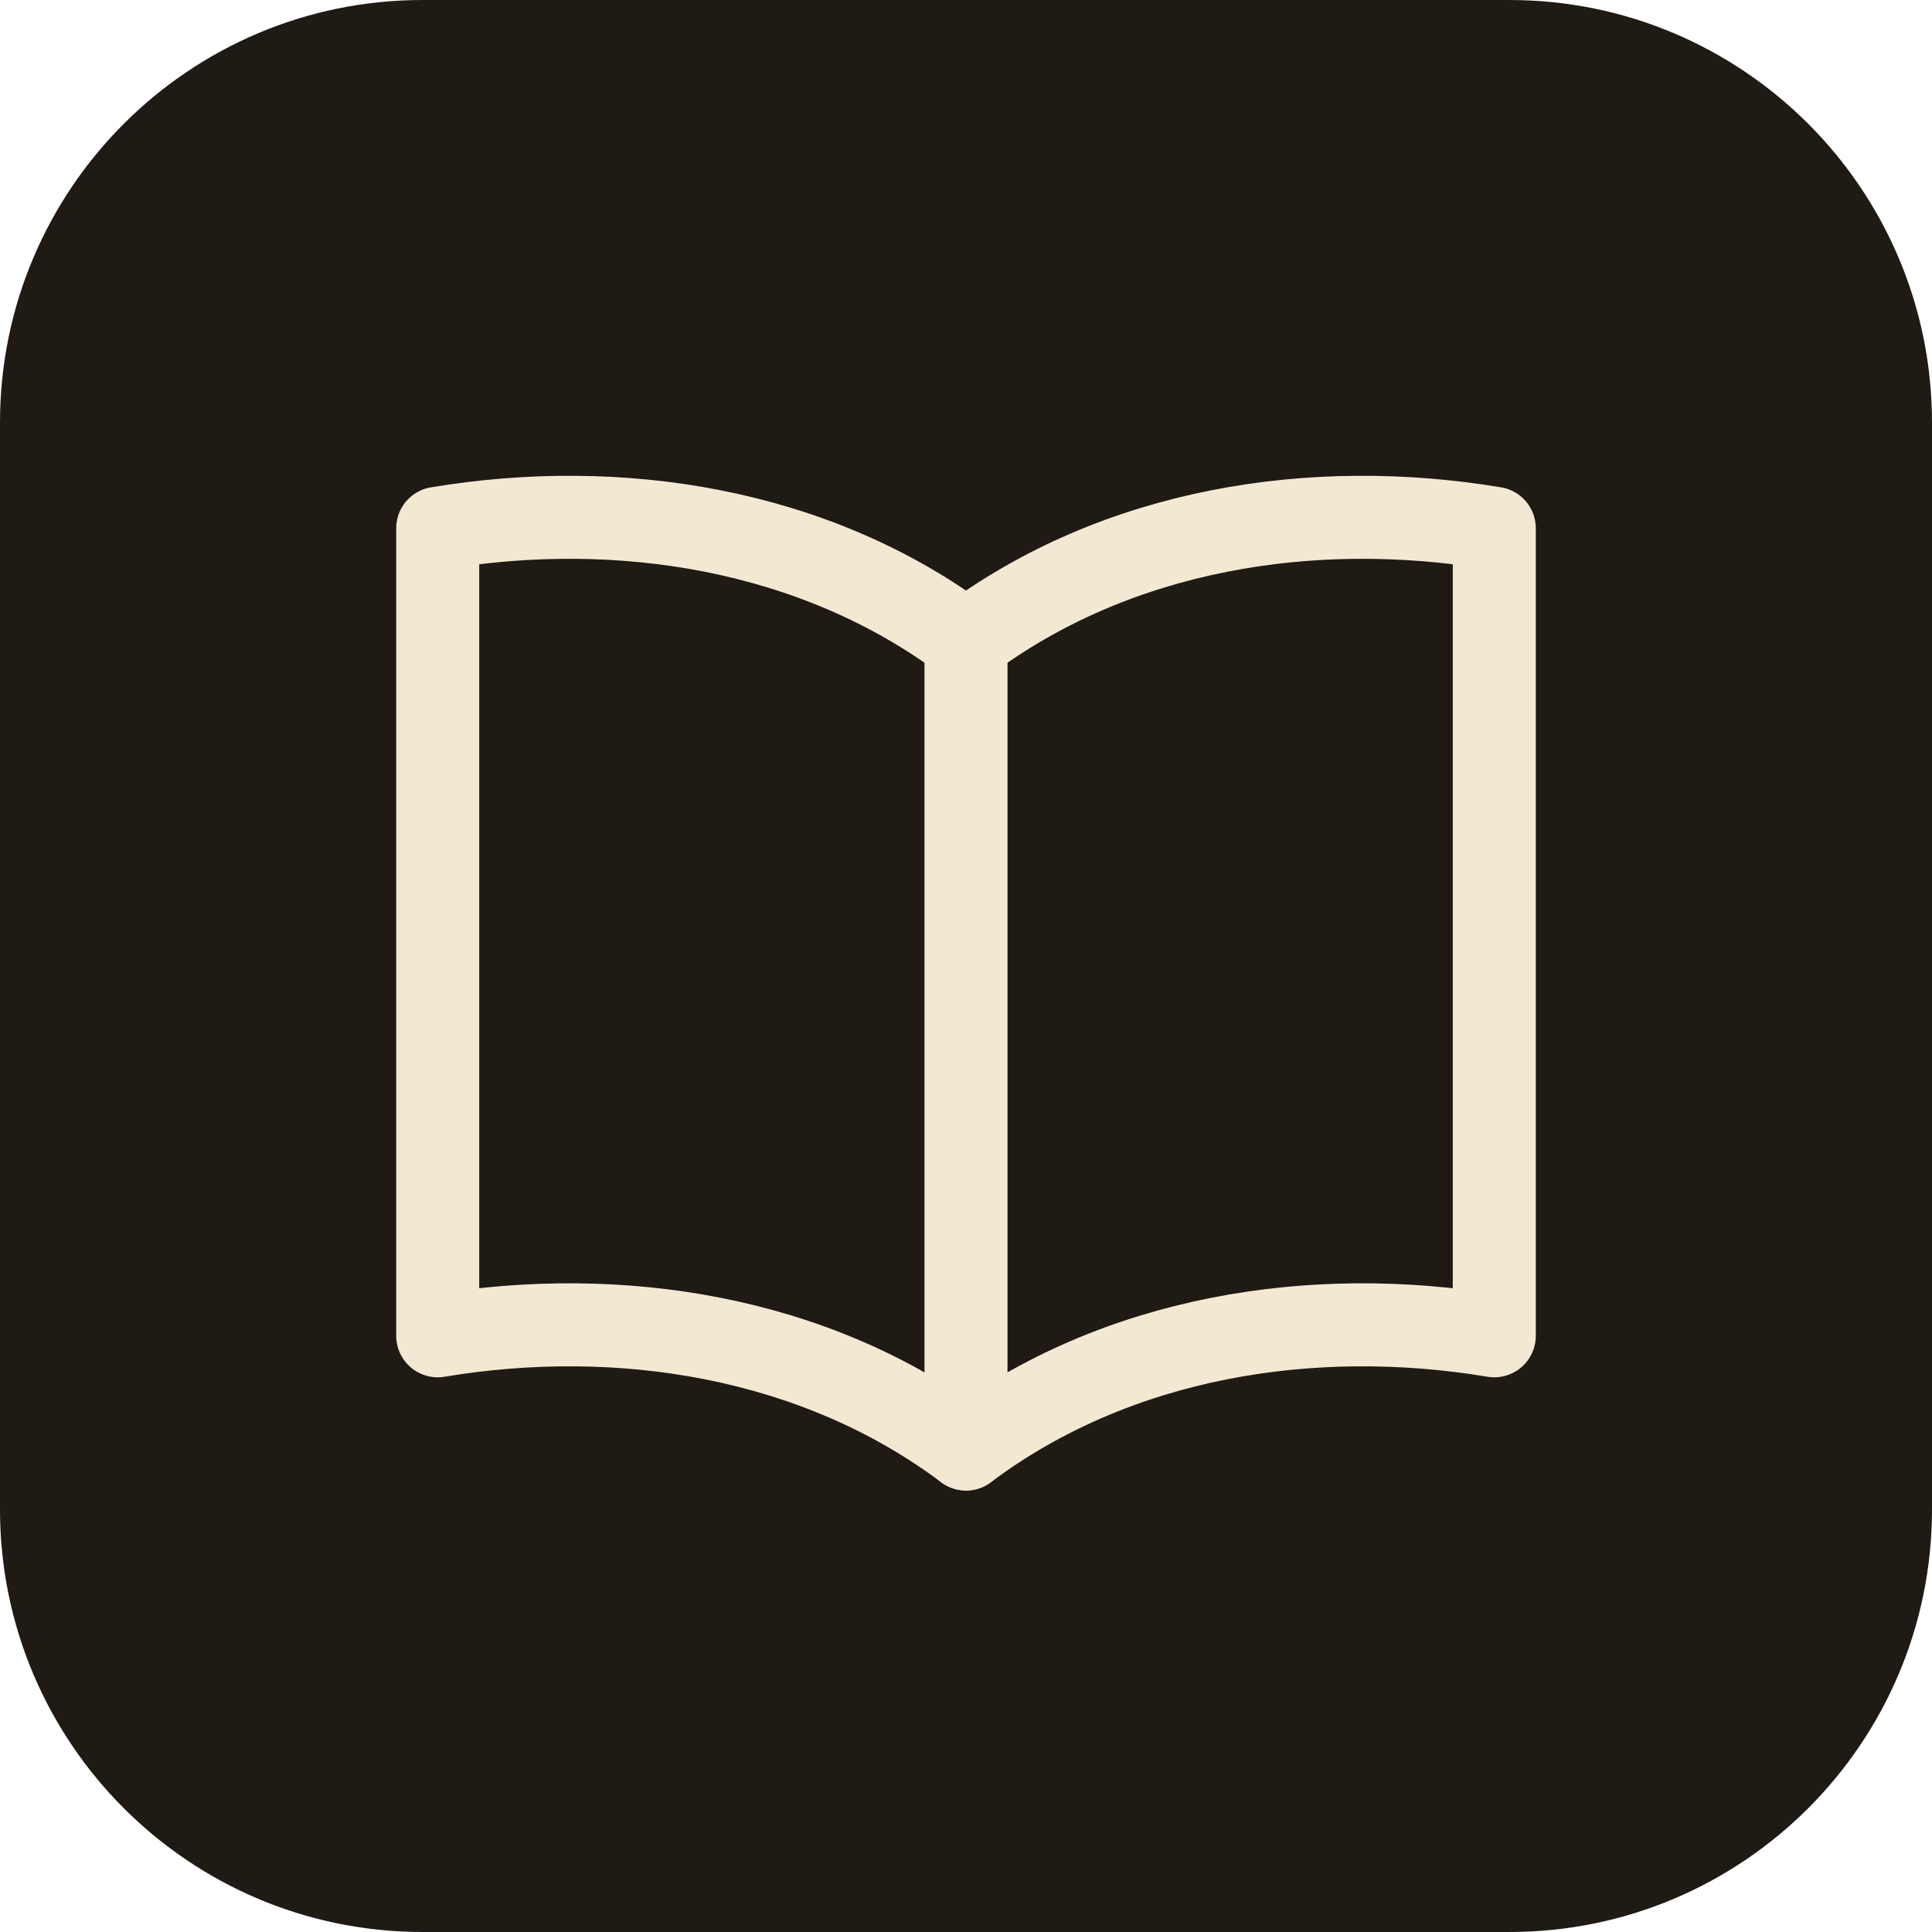
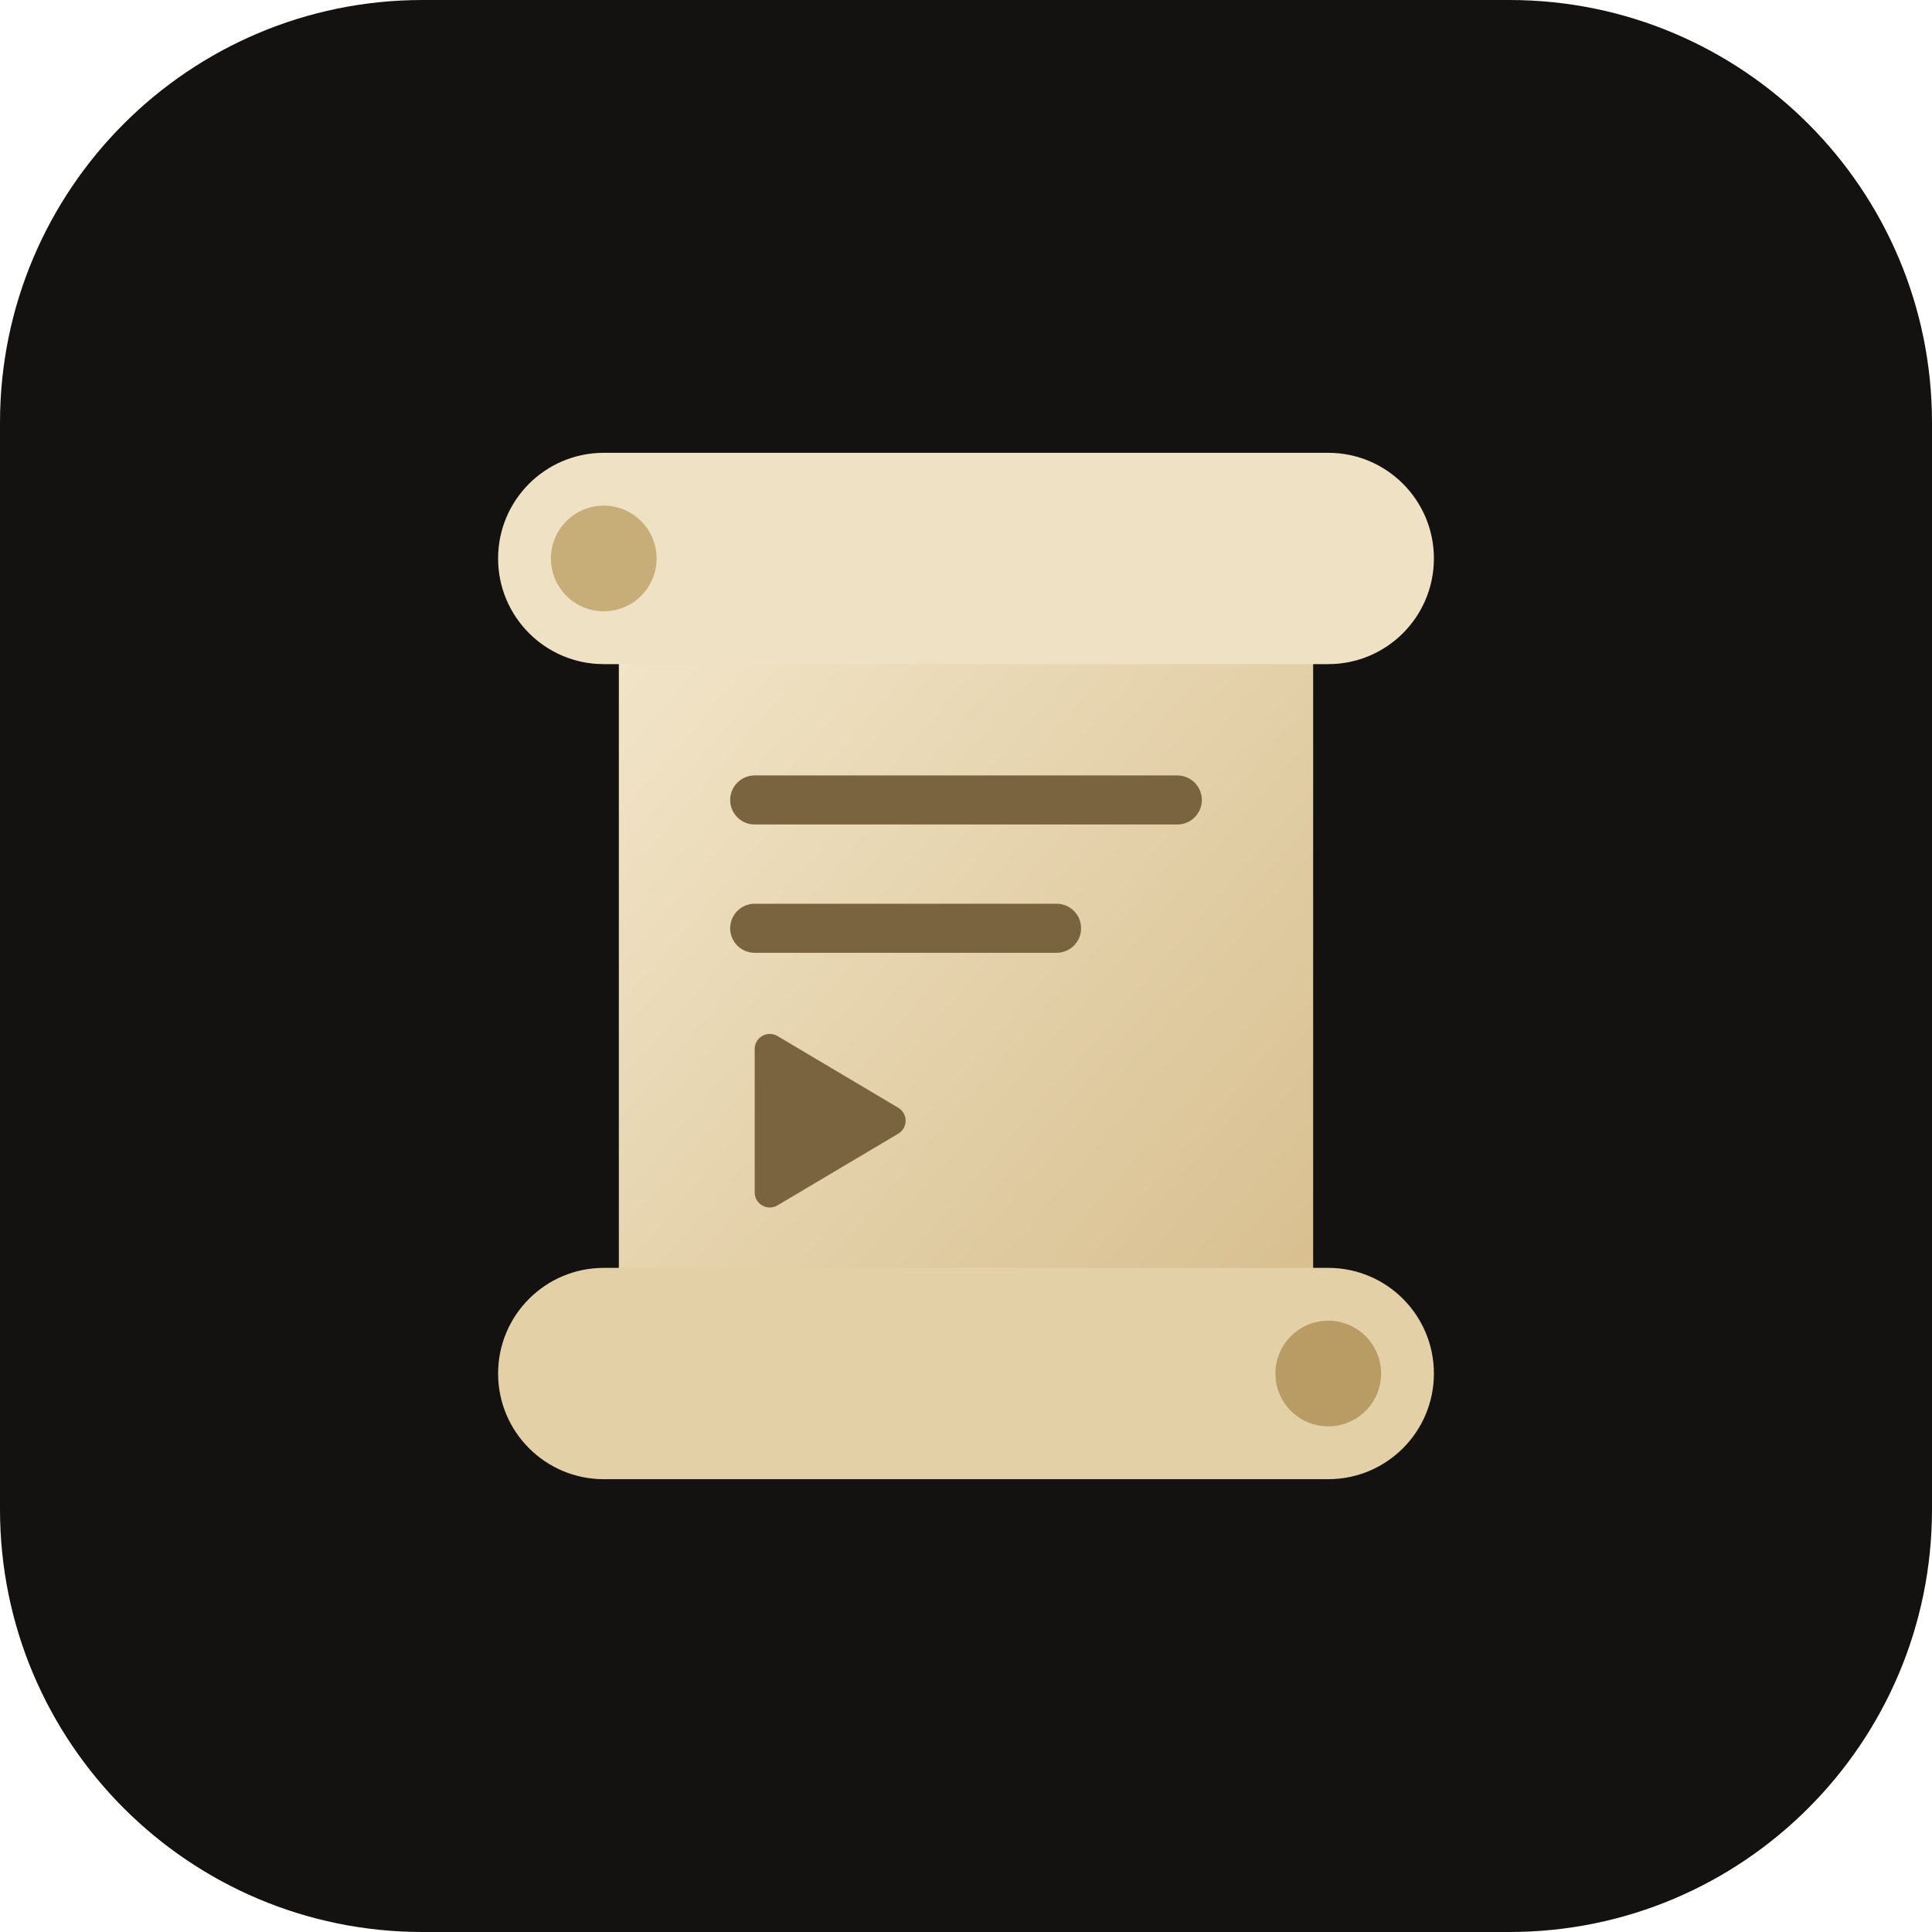
<svg xmlns="http://www.w3.org/2000/svg" viewBox="0 0 512 512">
-   <rect width="512" height="512" rx="112" fill="#1f1a14" />
-   <g fill="none" stroke="#f3e9d2" stroke-width="22" stroke-linejoin="round" stroke-linecap="round">
-     <path d="M256 170c-40-30-92-38-140-30v214c48-8 100 0 140 30 40-30 92-38 140-30V140c-48-8-100 0-140 30z" />
-     <path d="M256 170v214" />
+   <defs>
+     <linearGradient id="sand" x1="0" y1="0" x2="1" y2="1">
+       <stop offset="0" stop-color="#f3e7cb" />
+       <stop offset="1" stop-color="#d6bd8c" />
+     </linearGradient>
+   </defs>
+   <rect width="512" height="512" rx="112" fill="#141210" />
+   <rect x="164" y="150" width="184" height="212" fill="url(#sand)" />
+   <g stroke="#7a6440" stroke-width="13" stroke-linecap="round">
+     <path d="M200 212h112M200 246h80" />
  </g>
+   <path d="M204 278v38l32-19z" fill="#7a6440" stroke="#7a6440" stroke-width="8" stroke-linejoin="round" />
+   <rect x="132" y="120" width="248" height="56" rx="28" fill="#efe2c4" />
+   <rect x="132" y="336" width="248" height="56" rx="28" fill="#e3d0a6" />
+   <circle cx="160" cy="148" r="14" fill="#c7ad78" />
+   <circle cx="352" cy="364" r="14" fill="#b99c63" />
</svg>
